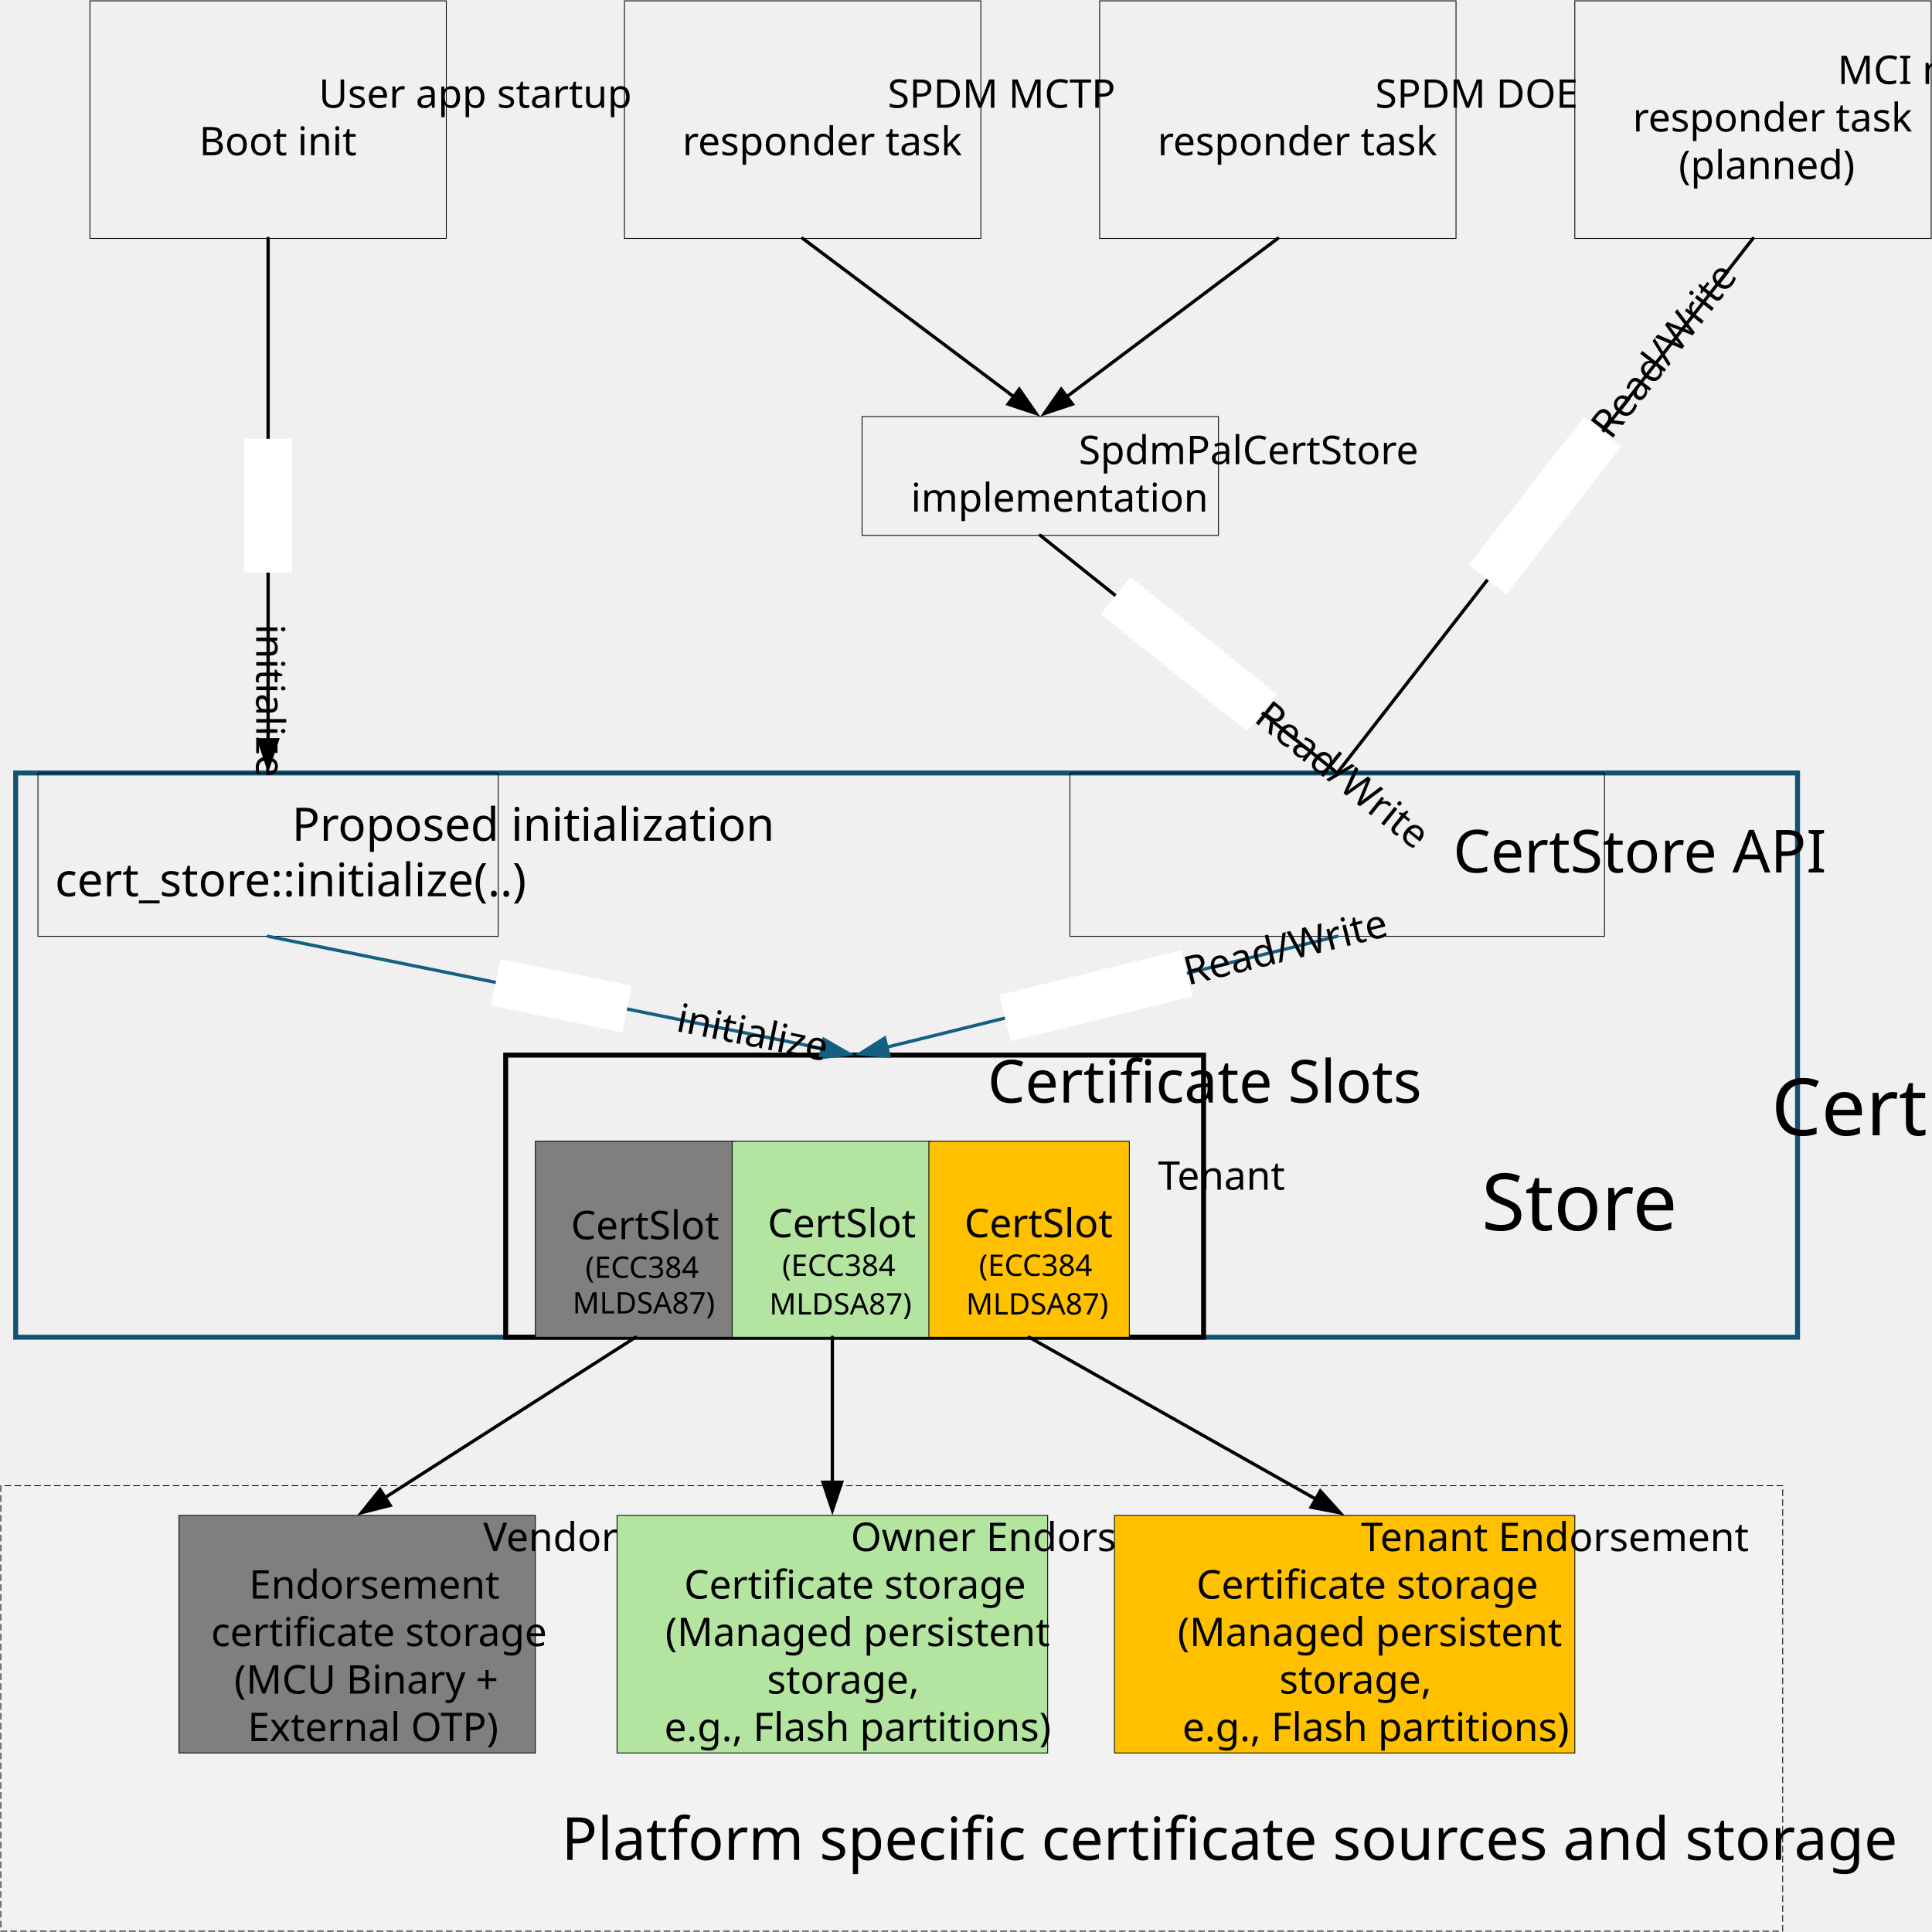
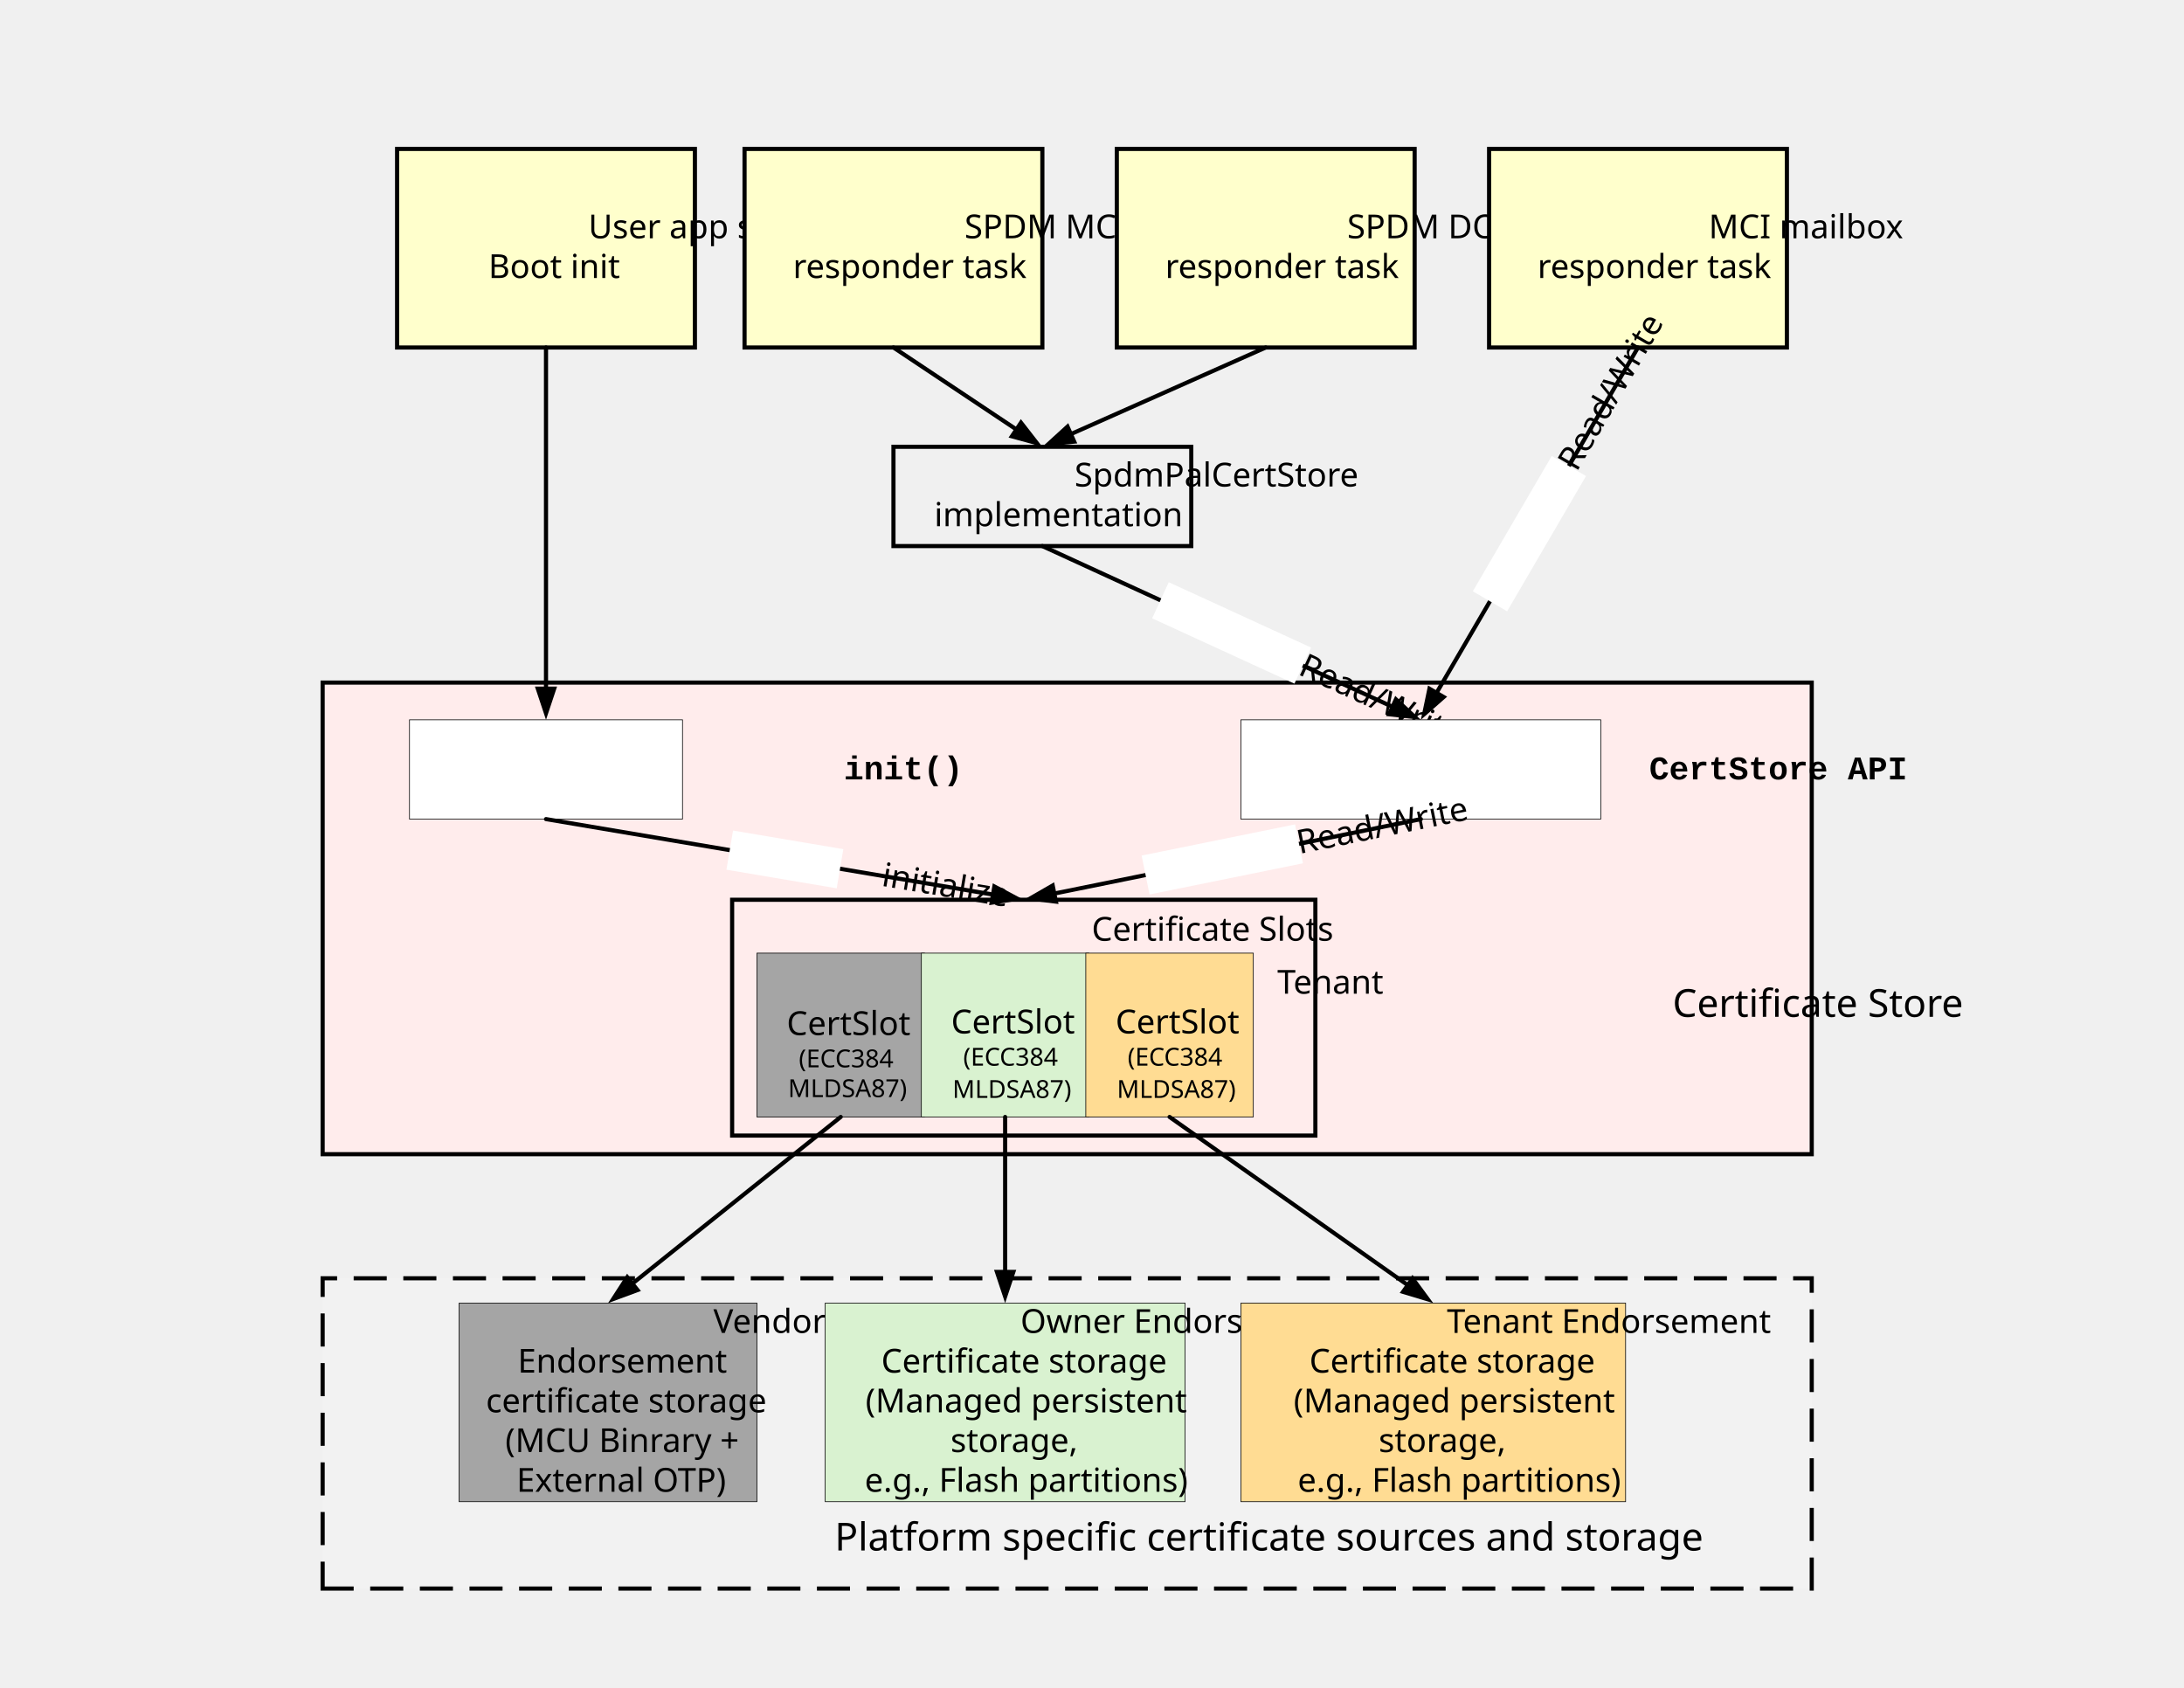
- <svg xmlns="http://www.w3.org/2000/svg" xmlns:ns1="http://schemas.microsoft.com/visio/2003/SVGExtensions/" xmlns:xlink="http://www.w3.org/1999/xlink" width="8.132in" height="8.132in" viewBox="0 0 585.5 585.5" xml:space="preserve" color-interpolation-filters="sRGB" class="st23">
-   <ns1:documentProperties ns1:langID="1033" ns1:viewMarkup="false" />
+ <svg xmlns="http://www.w3.org/2000/svg" xmlns:ns1="http://schemas.microsoft.com/visio/2003/SVGExtensions/" xmlns:xlink="http://www.w3.org/1999/xlink" width="11in" height="8.5in" viewBox="0 0 792 612" xml:space="preserve" color-interpolation-filters="sRGB" class="st20">
+   <ns1:documentProperties ns1:langID="1033" ns1:viewMarkup="false">
+     <ns1:userDefs>
+       <ns1:ud ns1:nameU="msvSubprocessMaster" ns1:prompt="" ns1:val="VT4(Rectangle)" />
+       <ns1:ud ns1:nameU="msvNoAutoConnect" ns1:val="VT0(1):26" />
+     </ns1:userDefs>
+   </ns1:documentProperties>
  <style type="text/css">
	
- 		.st1 {fill:#f2f2f2;stroke:#000000;stroke-dasharray:1.75,1.25;stroke-width:0.25}
- 		.st2 {fill:none;stroke:#000000;stroke-width:0.25}
+ 		.st1 {fill:#f2f2f2;stroke:#000000;stroke-dasharray:10.5,7.5;stroke-width:1.5}
+ 		.st2 {fill:#ffffcc;stroke:#000000;stroke-width:1.5}
		.st3 {fill:#000000;font-family:Calibri;font-size:1em}
		.st4 {font-size:1em}
- 		.st5 {fill:none;stroke:#115371;stroke-width:1.5}
+ 		.st5 {fill:#ffecec;stroke:#000000;stroke-width:1.5}
		.st6 {fill:none;stroke:#000000;stroke-width:1.5}
- 		.st7 {marker-end:url(#mrkr13-32);stroke:#000000;stroke-linecap:round;stroke-linejoin:round;stroke-width:1}
- 		.st8 {fill:#000000;fill-opacity:1;stroke:#000000;stroke-opacity:1;stroke-width:0.284}
- 		.st9 {stroke:#000000;stroke-linecap:round;stroke-linejoin:round;stroke-width:1}
+ 		.st7 {marker-end:url(#mrkr13-32);stroke:#000000;stroke-linecap:round;stroke-linejoin:round;stroke-width:1.5}
+ 		.st8 {fill:#000000;fill-opacity:1;stroke:#000000;stroke-opacity:1;stroke-width:0.373}
+ 		.st9 {marker-start:url(#mrkr13-43);stroke:#000000;stroke-linecap:round;stroke-linejoin:round;stroke-width:1.5}
		.st10 {fill:#ffffff;stroke:none;stroke-linecap:butt;stroke-width:7.2}
		.st11 {fill:#ffffff;stroke:none;stroke-linecap:butt}
- 		.st12 {fill:#000000;font-family:Calibri;font-size:1.167em}
- 		.st13 {fill:#000000;font-family:Calibri;font-size:1.5em}
- 		.st14 {fill:#7f7f7f;stroke:#000000;stroke-width:0.25}
+ 		.st12 {fill:#ffffff;stroke:#000000;stroke-width:0.25}
+ 		.st13 {fill:#000000;font-family:Courier New;font-size:1em;font-weight:bold}
+ 		.st14 {fill:#a5a5a5;stroke:#000000;stroke-width:0.25}
		.st15 {font-size:0.75em}
- 		.st16 {fill:#b3e5a1;stroke:#000000;stroke-width:0.25}
- 		.st17 {fill:#ffc000;stroke:#000000;stroke-width:0.25}
+ 		.st16 {fill:#d9f2d0;stroke:#000000;stroke-width:0.25}
+ 		.st17 {fill:#ffdc93;stroke:#000000;stroke-width:0.25}
		.st18 {fill:none;stroke:none;stroke-width:0.25}
- 		.st19 {marker-end:url(#mrkr13-109);stroke:#156082;stroke-linecap:round;stroke-linejoin:round;stroke-width:1}
- 		.st20 {fill:#156082;fill-opacity:1;stroke:#156082;stroke-opacity:1;stroke-width:0.284}
- 		.st21 {marker-start:url(#mrkr13-117);stroke:#156082;stroke-linecap:round;stroke-linejoin:round;stroke-width:1}
- 		.st22 {fill:#000000;font-family:Calibri;font-size:2em}
- 		.st23 {fill:none;fill-rule:evenodd;font-size:12px;overflow:visible;stroke-linecap:square;stroke-miterlimit:3}
+ 		.st19 {fill:#000000;font-family:Calibri;font-size:1.167em}
+ 		.st20 {fill:none;fill-rule:evenodd;font-size:12px;overflow:visible;stroke-linecap:square;stroke-miterlimit:3}
	
	</style>
  <defs id="Markers">
    <g id="lend13">
      <path d="M 3 1 L 0 0 L 3 -1 L 3 1 " style="stroke:none" />
    </g>
-     <marker id="mrkr13-32" class="st8" ns1:arrowType="13" ns1:arrowSize="2" ns1:setback="10.56" refX="-10.56" orient="auto" markerUnits="strokeWidth" overflow="visible">
-       <use xlink:href="#lend13" transform="scale(-3.52,-3.52) " />
+     <marker id="mrkr13-32" class="st8" ns1:arrowType="13" ns1:arrowSize="2" ns1:setback="8.04" refX="-8.04" orient="auto" markerUnits="strokeWidth" overflow="visible">
+       <use xlink:href="#lend13" transform="scale(-2.68,-2.68) " />
    </marker>
-     <marker id="mrkr13-109" class="st20" ns1:arrowType="13" ns1:arrowSize="2" ns1:setback="10.56" refX="-10.56" orient="auto" markerUnits="strokeWidth" overflow="visible">
-       <use xlink:href="#lend13" transform="scale(-3.52,-3.52) " />
-     </marker>
-     <marker id="mrkr13-117" class="st20" ns1:arrowType="13" ns1:arrowSize="2" ns1:setback="10.2" refX="10.2" orient="auto" markerUnits="strokeWidth" overflow="visible">
-       <use xlink:href="#lend13" transform="scale(3.52) " />
+     <marker id="mrkr13-43" class="st8" ns1:arrowType="13" ns1:arrowSize="2" ns1:setback="7.8" refX="7.8" orient="auto" markerUnits="strokeWidth" overflow="visible">
+       <use xlink:href="#lend13" transform="scale(2.68) " />
    </marker>
  </defs>
  <g ns1:mID="0" ns1:index="1" ns1:groupContext="foregroundPage">
+     <ns1:userDefs>
+       <ns1:ud ns1:nameU="msvThemeOrder" ns1:val="VT0(0):26" />
+     </ns1:userDefs>
    <ns1:pageProperties ns1:drawingScale="1" ns1:pageScale="1" ns1:drawingUnits="0" ns1:shadowOffsetX="9" ns1:shadowOffsetY="-9" />
-     <g id="shape1001-1" ns1:mID="1001" ns1:groupContext="shape" transform="translate(0.25,-0.25)">
-       <ns1:userDefs>
-         <ns1:ud ns1:nameU="visVersion" ns1:val="VT0(15):26" />
-       </ns1:userDefs>
-       <path d="M0 585.5 L540 585.5 L540 450.5 L0 450.5 L0 585.5 Z" class="st1" />
-     </g>
-     <g id="shape18-3" ns1:mID="18" ns1:groupContext="shape" transform="translate(27.25,-513.25)">
-       <ns1:userDefs>
-         <ns1:ud ns1:nameU="visVersion" ns1:val="VT0(15):26" />
-       </ns1:userDefs>
-       <ns1:textBlock ns1:margins="rect(4,4,4,4)" />
-       <ns1:textRect cx="54" cy="549.5" width="108" height="72" />
-       <rect x="0" y="513.5" width="108" height="72" class="st2" />
-       <text x="13.2" y="545.9" class="st3" ns1:langID="1033">
+     <ns1:layer ns1:name="Connector" ns1:index="0" />
+     <g id="shape1001-1" ns1:mID="1001" ns1:groupContext="shape" transform="translate(117,-36)">
+       <ns1:userDefs>
+         <ns1:ud ns1:nameU="visVersion" ns1:val="VT0(15):26" />
+       </ns1:userDefs>
+       <path d="M0 612 L540 612 L540 499.5 L0 499.5 L0 612 Z" class="st1" />
+     </g>
+     <g id="shape18-3" ns1:mID="18" ns1:groupContext="shape" transform="translate(144,-486)">
+       <ns1:userDefs>
+         <ns1:ud ns1:nameU="visVersion" ns1:val="VT0(15):26" />
+       </ns1:userDefs>
+       <ns1:textBlock ns1:margins="rect(4,4,4,4)" />
+       <ns1:textRect cx="54" cy="576" width="108" height="72" />
+       <rect x="0" y="540" width="108" height="72" class="st2" />
+       <text x="13.2" y="572.4" class="st3" ns1:langID="1033">
        <ns1:paragraph ns1:horizAlign="1" />
        <ns1:tabList />User app startup<ns1:newlineChar />
        <tspan x="33.13" dy="1.2em" class="st4">Boot init</tspan>
      </text>
    </g>
-     <g id="shape19-7" ns1:mID="19" ns1:groupContext="shape" transform="translate(189.25,-513.25)">
-       <ns1:userDefs>
-         <ns1:ud ns1:nameU="visVersion" ns1:val="VT0(15):26" />
-       </ns1:userDefs>
-       <ns1:textBlock ns1:margins="rect(4,4,4,4)" />
-       <ns1:textRect cx="54" cy="549.5" width="108" height="72" />
-       <rect x="0" y="513.5" width="108" height="72" class="st2" />
-       <text x="23.61" y="545.9" class="st3" ns1:langID="1033">
+     <g id="shape19-7" ns1:mID="19" ns1:groupContext="shape" transform="translate(270,-486)">
+       <ns1:userDefs>
+         <ns1:ud ns1:nameU="visVersion" ns1:val="VT0(15):26" />
+       </ns1:userDefs>
+       <ns1:textBlock ns1:margins="rect(4,4,4,4)" />
+       <ns1:textRect cx="54" cy="576" width="108" height="72" />
+       <rect x="0" y="540" width="108" height="72" class="st2" />
+       <text x="23.61" y="572.4" class="st3" ns1:langID="1033">
        <ns1:paragraph ns1:horizAlign="1" />
        <ns1:tabList />SPDM MCTP <tspan x="17.56" dy="1.2em" class="st4">responder task</tspan>
      </text>
    </g>
-     <g id="shape20-11" ns1:mID="20" ns1:groupContext="shape" transform="translate(333.25,-513.25)">
-       <ns1:userDefs>
-         <ns1:ud ns1:nameU="visVersion" ns1:val="VT0(15):26" />
-       </ns1:userDefs>
-       <ns1:textBlock ns1:margins="rect(4,4,4,4)" />
-       <ns1:textRect cx="54" cy="549.5" width="108" height="72" />
-       <rect x="0" y="513.5" width="108" height="72" class="st2" />
-       <text x="27.37" y="545.9" class="st3" ns1:langID="1033">
+     <g id="shape20-11" ns1:mID="20" ns1:groupContext="shape" transform="translate(405,-486)">
+       <ns1:userDefs>
+         <ns1:ud ns1:nameU="visVersion" ns1:val="VT0(15):26" />
+       </ns1:userDefs>
+       <ns1:textBlock ns1:margins="rect(4,4,4,4)" />
+       <ns1:textRect cx="54" cy="576" width="108" height="72" />
+       <rect x="0" y="540" width="108" height="72" class="st2" />
+       <text x="27.37" y="572.4" class="st3" ns1:langID="1033">
        <ns1:paragraph ns1:horizAlign="1" />
        <ns1:tabList />SPDM DOE <tspan x="17.56" dy="1.2em" class="st4">responder task</tspan>
      </text>
    </g>
-     <g id="shape21-15" ns1:mID="21" ns1:groupContext="shape" transform="translate(477.25,-513.25)">
-       <ns1:userDefs>
-         <ns1:ud ns1:nameU="visVersion" ns1:val="VT0(15):26" />
-       </ns1:userDefs>
-       <ns1:textBlock ns1:margins="rect(4,4,4,4)" />
-       <ns1:textRect cx="54" cy="549.5" width="108" height="72" />
-       <rect x="0" y="513.5" width="108" height="72" class="st2" />
-       <text x="23.47" y="538.7" class="st3" ns1:langID="1033">
+     <g id="shape21-15" ns1:mID="21" ns1:groupContext="shape" transform="translate(540,-486)">
+       <ns1:userDefs>
+         <ns1:ud ns1:nameU="visVersion" ns1:val="VT0(15):26" />
+       </ns1:userDefs>
+       <ns1:textBlock ns1:margins="rect(4,4,4,4)" />
+       <ns1:textRect cx="54" cy="576" width="108" height="72" />
+       <rect x="0" y="540" width="108" height="72" class="st2" />
+       <text x="23.47" y="572.4" class="st3" ns1:langID="1033">
        <ns1:paragraph ns1:horizAlign="1" />
        <ns1:tabList />MCI mailbox <tspan x="17.56" dy="1.2em" class="st4">responder task</tspan>
-         <tspan x="31.48" dy="1.2em" class="st4">(planned)</tspan>
-       </text>
-     </g>
-     <g id="shape22-19" ns1:mID="22" ns1:groupContext="shape" transform="translate(4.75,-180.25)">
-       <ns1:userDefs>
-         <ns1:ud ns1:nameU="visVersion" ns1:val="VT0(15):26" />
-       </ns1:userDefs>
-       <rect x="0" y="414.5" width="540" height="171" class="st5" />
-     </g>
-     <g id="shape63-21" ns1:mID="63" ns1:groupContext="shape" transform="translate(153.25,-180.25)">
-       <ns1:userDefs>
-         <ns1:ud ns1:nameU="visVersion" ns1:val="VT0(15):26" />
-       </ns1:userDefs>
-       <rect x="0" y="500" width="211.5" height="85.5" class="st6" />
-     </g>
-     <g id="shape23-23" ns1:mID="23" ns1:groupContext="shape" transform="translate(261.25,-423.25)">
-       <ns1:userDefs>
-         <ns1:ud ns1:nameU="visVersion" ns1:val="VT0(15):26" />
-       </ns1:userDefs>
-       <ns1:textBlock ns1:margins="rect(4,4,4,4)" />
-       <ns1:textRect cx="54" cy="567.5" width="108" height="36" />
-       <rect x="0" y="549.5" width="108" height="36" class="st2" />
-       <text x="9.5" y="563.9" class="st3" ns1:langID="1033">
+       </text>
+     </g>
+     <g id="shape22-19" ns1:mID="22" ns1:groupContext="shape" transform="translate(117,-193.5)">
+       <ns1:userDefs>
+         <ns1:ud ns1:nameU="visVersion" ns1:val="VT0(15):26" />
+       </ns1:userDefs>
+       <rect x="0" y="441" width="540" height="171" class="st5" />
+     </g>
+     <g id="shape63-21" ns1:mID="63" ns1:groupContext="shape" transform="translate(265.5,-200.25)">
+       <ns1:userDefs>
+         <ns1:ud ns1:nameU="visVersion" ns1:val="VT0(15):26" />
+       </ns1:userDefs>
+       <rect x="0" y="526.5" width="211.5" height="85.5" class="st6" />
+     </g>
+     <g id="shape23-23" ns1:mID="23" ns1:groupContext="shape" transform="translate(324,-414)">
+       <ns1:userDefs>
+         <ns1:ud ns1:nameU="visVersion" ns1:val="VT0(15):26" />
+       </ns1:userDefs>
+       <ns1:textBlock ns1:margins="rect(4,4,4,4)" />
+       <ns1:textRect cx="54" cy="594" width="108" height="36" />
+       <rect x="0" y="576" width="108" height="36" class="st6" />
+       <text x="9.5" y="590.4" class="st3" ns1:langID="1033">
        <ns1:paragraph ns1:horizAlign="1" />
        <ns1:tabList />SpdmPalCertStore <tspan x="14.8" dy="1.2em" class="st4">implementation</tspan>
      </text>
    </g>
-     <g id="shape25-27" ns1:mID="25" ns1:groupContext="shape" transform="translate(594.55,-396.15) rotate(36.8699)">
-       <path d="M0 585.5 L79.44 585.5" class="st7" />
-     </g>
-     <g id="shape26-33" ns1:mID="26" ns1:groupContext="shape" transform="translate(738.55,540.65) rotate(143.13)">
-       <path d="M0 585.5 L79.44 585.5" class="st7" />
-     </g>
-     <g id="shape27-38" ns1:mID="27" ns1:groupContext="shape" transform="translate(-56.9157,-125.212) rotate(-52.125)">
-       <ns1:textBlock ns1:margins="rect(4,4,4,4)" />
-       <ns1:textRect cx="102.616" cy="585.5" width="205.24" height="0" />
-       <path d="M0 585.5 L205.23 585.5" class="st9" />
-       <rect ns1:rectContext="textBkgnd" x="74.227" y="578.3" width="56.778" height="14.4" class="st10" />
-       <text x="74.23" y="589.1" class="st3" ns1:langID="1033">
+     <g id="shape25-27" ns1:mID="25" ns1:groupContext="shape" transform="translate(663.477,-383.215) rotate(33.6901)">
+       <path d="M0 612 L52.84 612" class="st7" />
+     </g>
+     <g id="shape26-33" ns1:mID="26" ns1:groupContext="shape" transform="translate(707.557,685.253) rotate(156.038)">
+       <path d="M0 612 L76.58 612" class="st7" />
+     </g>
+     <g id="shape27-38" ns1:mID="27" ns1:groupContext="shape" transform="translate(-13.3827,-47.3691) rotate(-59.7436)">
+       <ns1:textBlock ns1:margins="rect(4,4,4,4)" />
+       <ns1:textRect cx="78.145" cy="612" width="156.29" height="0" />
+       <path d="M11.7 612 L12.06 612 L156.29 612" class="st9" />
+       <rect ns1:rectContext="textBkgnd" x="49.756" y="604.8" width="56.778" height="14.4" class="st10" />
+       <text x="49.76" y="615.6" class="st3" ns1:langID="1033">
        <ns1:paragraph ns1:horizAlign="1" />
        <ns1:tabList />Read/Write</text>
    </g>
-     <g id="shape28-43" ns1:mID="28" ns1:groupContext="shape" transform="translate(681.009,-294.949) rotate(38.6598)">
-       <ns1:textBlock ns1:margins="rect(4,4,4,4)" />
-       <ns1:textRect cx="57.628" cy="585.5" width="115.26" height="0" />
-       <path d="M0 585.5 L115.26 585.5" class="st9" />
-       <rect ns1:rectContext="textBkgnd" x="29.239" y="578.3" width="56.778" height="14.4" class="st11" />
-       <text x="29.24" y="589.1" class="st3" ns1:langID="1033">
+     <g id="shape28-46" ns1:mID="28" ns1:groupContext="shape" transform="translate(633.307,-358.204) rotate(24.6559)">
+       <ns1:textBlock ns1:margins="rect(4,4,4,4)" />
+       <ns1:textRect cx="75.509" cy="612" width="151.02" height="0" />
+       <path d="M0 612 L138.96 612" class="st7" />
+       <rect ns1:rectContext="textBkgnd" x="47.12" y="604.8" width="56.778" height="14.4" class="st11" />
+       <text x="47.12" y="615.6" class="st3" ns1:langID="1033">
        <ns1:paragraph ns1:horizAlign="1" />
        <ns1:tabList />Read/Write</text>
    </g>
-     <g id="shape29-48" ns1:mID="29" ns1:groupContext="shape" transform="translate(666.75,72.25) rotate(90)">
-       <ns1:textBlock ns1:margins="rect(4,4,4,4)" />
-       <ns1:textRect cx="81" cy="585.5" width="162" height="0" />
-       <path d="M0 585.5 L151.44 585.5" class="st7" />
-       <rect ns1:rectContext="textBkgnd" x="60.723" y="578.3" width="40.554" height="14.4" class="st11" />
-       <text x="60.72" y="589.1" class="st3" ns1:langID="1033">
-         <ns1:paragraph ns1:horizAlign="1" />
-         <ns1:tabList />initialize</text>
-     </g>
-     <g id="shape30-55" ns1:mID="30" ns1:groupContext="shape" transform="translate(11.5,-301.75)">
-       <ns1:userDefs>
-         <ns1:ud ns1:nameU="visVersion" ns1:val="VT0(15):26" />
-       </ns1:userDefs>
-       <ns1:textBlock ns1:margins="rect(4,4,4,4)" />
-       <ns1:textRect cx="69.75" cy="560.75" width="139.51" height="49.5" />
-       <rect x="0" y="536" width="139.5" height="49.5" class="st2" />
-       <text x="11.44" y="556.55" class="st12" ns1:langID="1033">
-         <ns1:paragraph ns1:horizAlign="1" />
-         <ns1:tabList />Proposed initialization<ns1:newlineChar />
-         <tspan x="5.16" dy="1.2em" class="st4">cert_store::initialize(..)</tspan>
-       </text>
-     </g>
-     <g id="shape31-59" ns1:mID="31" ns1:groupContext="shape" transform="translate(324.25,-301.75)">
-       <ns1:userDefs>
-         <ns1:ud ns1:nameU="visVersion" ns1:val="VT0(15):26" />
-       </ns1:userDefs>
-       <ns1:textBlock ns1:margins="rect(4,4,4,4)" />
-       <ns1:textRect cx="81" cy="560.75" width="162" height="49.5" />
-       <rect x="0" y="536" width="162" height="49.5" class="st2" />
-       <text x="31.9" y="566.15" class="st13" ns1:langID="1033">
+     <g id="shape29-53" ns1:mID="29" ns1:groupContext="shape" transform="translate(810,126) rotate(90)">
+       <path d="M0 612 L122.94 612" class="st7" />
+     </g>
+     <g id="shape30-58" ns1:mID="30" ns1:groupContext="shape" transform="translate(148.5,-315)">
+       <ns1:userDefs>
+         <ns1:ud ns1:nameU="visVersion" ns1:val="VT0(15):26" />
+       </ns1:userDefs>
+       <ns1:textBlock ns1:margins="rect(4,4,4,4)" />
+       <ns1:textRect cx="49.5" cy="594" width="99" height="36" />
+       <rect x="0" y="576" width="99" height="36" class="st12" />
+       <text x="27.9" y="597.6" class="st13" ns1:langID="1033">
+         <ns1:paragraph ns1:horizAlign="1" />
+         <ns1:tabList />init()</text>
+     </g>
+     <g id="shape31-61" ns1:mID="31" ns1:groupContext="shape" transform="translate(450,-315)">
+       <ns1:userDefs>
+         <ns1:ud ns1:nameU="visVersion" ns1:val="VT0(15):26" />
+       </ns1:userDefs>
+       <ns1:textBlock ns1:margins="rect(4,4,4,4)" />
+       <ns1:textRect cx="65.25" cy="594" width="130.51" height="36" />
+       <rect x="0" y="576" width="130.5" height="36" class="st12" />
+       <text x="18.44" y="597.6" class="st13" ns1:langID="1033">
        <ns1:paragraph ns1:horizAlign="1" />
        <ns1:tabList />CertStore API</text>
    </g>
-     <g id="shape32-62" ns1:mID="32" ns1:groupContext="shape" transform="translate(54.25,-54.25)">
-       <ns1:userDefs>
-         <ns1:ud ns1:nameU="visVersion" ns1:val="VT0(15):26" />
-       </ns1:userDefs>
-       <ns1:textBlock ns1:margins="rect(4,4,4,4)" />
-       <ns1:textRect cx="54" cy="549.5" width="108" height="72" />
-       <rect x="0" y="513.5" width="108" height="72" class="st14" />
-       <text x="36.05" y="524.3" class="st3" ns1:langID="1033">
+     <g id="shape32-64" ns1:mID="32" ns1:groupContext="shape" transform="translate(166.5,-67.5)">
+       <ns1:userDefs>
+         <ns1:ud ns1:nameU="visVersion" ns1:val="VT0(15):26" />
+       </ns1:userDefs>
+       <ns1:textBlock ns1:margins="rect(4,4,4,4)" />
+       <ns1:textRect cx="54" cy="576" width="108" height="72" />
+       <rect x="0" y="540" width="108" height="72" class="st14" />
+       <text x="36.05" y="550.8" class="st3" ns1:langID="1033">
        <ns1:paragraph ns1:horizAlign="1" />
        <ns1:tabList />Vendor <tspan x="21.24" dy="1.2em" class="st4">Endorsement </tspan>
        <tspan x="9.73" dy="1.2em" class="st4">certificate storage<ns1:newlineChar />
        </tspan>
-         <tspan x="16.73" dy="1.2em" class="st4">(MCU Binary + </tspan>
+         <tspan x="16.73" dy="1.2em" class="st4">(MCU Binrary + </tspan>
        <tspan x="20.81" dy="1.2em" class="st4">External OTP)</tspan>
      </text>
    </g>
-     <g id="shape33-69" ns1:mID="33" ns1:groupContext="shape" transform="translate(162.25,-180.25)">
-       <ns1:userDefs>
-         <ns1:ud ns1:nameU="visVersion" ns1:val="VT0(15):26" />
-       </ns1:userDefs>
-       <ns1:textBlock ns1:margins="rect(4,4,4,4)" />
-       <ns1:textRect cx="30.375" cy="555.8" width="60.75" height="59.4" />
-       <rect x="0" y="526.1" width="60.75" height="59.4" class="st14" />
-       <text x="12.42" y="541.4" class="st3" ns1:langID="1033">
+     <g id="shape33-71" ns1:mID="33" ns1:groupContext="shape" transform="translate(274.5,-207)">
+       <ns1:userDefs>
+         <ns1:ud ns1:nameU="visVersion" ns1:val="VT0(15):26" />
+       </ns1:userDefs>
+       <ns1:textBlock ns1:margins="rect(4,4,4,4)" />
+       <ns1:textRect cx="30.375" cy="582.3" width="60.75" height="59.4" />
+       <rect x="0" y="552.6" width="60.75" height="59.4" class="st14" />
+       <text x="12.42" y="567.9" class="st3" ns1:langID="1033">
        <ns1:paragraph ns1:horizAlign="1" />
        <ns1:tabList />Vendor <ns1:newlineChar />
        <ns1:paragraph ns1:horizAlign="1" />
        <tspan x="10.78" dy="1.2em" class="st4">CertSlot<ns1:newlineChar />
        </tspan>
        <tspan x="15.17" dy="1.3em" class="st15">(ECC384<ns1:newlineChar />
        </tspan>
        <tspan x="11.27" dy="1.2em" class="st15">MLDSA87)</tspan>
      </text>
    </g>
-     <g id="shape34-75" ns1:mID="34" ns1:groupContext="shape" transform="translate(221.875,-180.25)">
-       <ns1:userDefs>
-         <ns1:ud ns1:nameU="visVersion" ns1:val="VT0(15):26" />
-       </ns1:userDefs>
-       <ns1:textBlock ns1:margins="rect(4,4,4,4)" />
-       <ns1:textRect cx="30.375" cy="555.8" width="60.75" height="59.4" />
-       <rect x="0" y="526.1" width="60.75" height="59.4" class="st16" />
-       <text x="13.88" y="540.8" class="st3" ns1:langID="1033">
+     <g id="shape34-77" ns1:mID="34" ns1:groupContext="shape" transform="translate(334.125,-207)">
+       <ns1:userDefs>
+         <ns1:ud ns1:nameU="visVersion" ns1:val="VT0(15):26" />
+       </ns1:userDefs>
+       <ns1:textBlock ns1:margins="rect(4,4,4,4)" />
+       <ns1:textRect cx="30.375" cy="582.3" width="60.75" height="59.4" />
+       <rect x="0" y="552.6" width="60.75" height="59.4" class="st16" />
+       <text x="13.88" y="567.3" class="st3" ns1:langID="1033">
        <ns1:paragraph ns1:horizAlign="1" />
        <ns1:tabList />Owner <tspan x="10.78" dy="1.2em" class="st4">CertSlot<ns1:newlineChar />
        </tspan>
        <tspan x="15.17" dy="1.3em" class="st15">(ECC384<ns1:newlineChar />
          <ns1:paragraph ns1:horizAlign="1" />
        </tspan>
        <tspan x="11.27" dy="1.3em" class="st15">MLDSA87)</tspan>
      </text>
    </g>
-     <g id="shape35-81" ns1:mID="35" ns1:groupContext="shape" transform="translate(281.5,-180.25)">
-       <ns1:userDefs>
-         <ns1:ud ns1:nameU="visVersion" ns1:val="VT0(15):26" />
-       </ns1:userDefs>
-       <ns1:textBlock ns1:margins="rect(4,4,4,4)" />
-       <ns1:textRect cx="30.375" cy="555.8" width="60.75" height="59.4" />
-       <rect x="0" y="526.1" width="60.75" height="59.4" class="st17" />
-       <text x="13.28" y="540.8" class="st3" ns1:langID="1033">
+     <g id="shape35-83" ns1:mID="35" ns1:groupContext="shape" transform="translate(393.75,-207)">
+       <ns1:userDefs>
+         <ns1:ud ns1:nameU="visVersion" ns1:val="VT0(15):26" />
+       </ns1:userDefs>
+       <ns1:textBlock ns1:margins="rect(4,4,4,4)" />
+       <ns1:textRect cx="30.375" cy="582.3" width="60.75" height="59.4" />
+       <rect x="0" y="552.6" width="60.75" height="59.4" class="st17" />
+       <text x="13.28" y="567.3" class="st3" ns1:langID="1033">
        <ns1:paragraph ns1:horizAlign="1" />
        <ns1:tabList />Tenant <tspan x="10.78" dy="1.2em" class="st4">CertSlot<ns1:newlineChar />
        </tspan>
        <tspan x="15.17" dy="1.3em" class="st15">(ECC384<ns1:newlineChar />
        </tspan>
        <tspan x="11.27" dy="1.3em" class="st15">MLDSA87)</tspan>
      </text>
    </g>
-     <g id="shape60-87" ns1:mID="60" ns1:groupContext="shape" transform="translate(187,-54.25)">
-       <ns1:userDefs>
-         <ns1:ud ns1:nameU="visVersion" ns1:val="VT0(15):26" />
-       </ns1:userDefs>
-       <ns1:textBlock ns1:margins="rect(4,4,4,4)" />
-       <ns1:textRect cx="65.25" cy="549.5" width="130.51" height="72" />
-       <rect x="0" y="513.5" width="130.5" height="72" class="st16" />
-       <text x="14.64" y="524.3" class="st3" ns1:langID="1033">
+     <g id="shape60-89" ns1:mID="60" ns1:groupContext="shape" transform="translate(299.25,-67.5)">
+       <ns1:userDefs>
+         <ns1:ud ns1:nameU="visVersion" ns1:val="VT0(15):26" />
+       </ns1:userDefs>
+       <ns1:textBlock ns1:margins="rect(4,4,4,4)" />
+       <ns1:textRect cx="65.25" cy="576" width="130.51" height="72" />
+       <rect x="0" y="540" width="130.5" height="72" class="st16" />
+       <text x="14.64" y="550.8" class="st3" ns1:langID="1033">
        <ns1:paragraph ns1:horizAlign="1" />
        <ns1:tabList />Owner Endorsement <tspan x="20.32" dy="1.2em" class="st4">Certificate storage<ns1:newlineChar />
        </tspan>
        <tspan x="14.62" dy="1.2em" class="st4">(Managed persistent </tspan>
        <tspan x="45.46" dy="1.2em" class="st4">storage, <ns1:newlineChar />
        </tspan>
        <tspan x="14.32" dy="1.2em" class="st4">e.g., Flash partitions)</tspan>
      </text>
    </g>
-     <g id="shape61-94" ns1:mID="61" ns1:groupContext="shape" transform="translate(337.75,-54.25)">
-       <ns1:userDefs>
-         <ns1:ud ns1:nameU="visVersion" ns1:val="VT0(15):26" />
-       </ns1:userDefs>
-       <ns1:textBlock ns1:margins="rect(4,4,4,4)" />
-       <ns1:textRect cx="69.75" cy="549.5" width="139.51" height="72" />
-       <rect x="0" y="513.5" width="139.5" height="72" class="st17" />
-       <text x="18.53" y="524.3" class="st3" ns1:langID="1033">
+     <g id="shape61-96" ns1:mID="61" ns1:groupContext="shape" transform="translate(450,-67.5)">
+       <ns1:userDefs>
+         <ns1:ud ns1:nameU="visVersion" ns1:val="VT0(15):26" />
+       </ns1:userDefs>
+       <ns1:textBlock ns1:margins="rect(4,4,4,4)" />
+       <ns1:textRect cx="69.75" cy="576" width="139.51" height="72" />
+       <rect x="0" y="540" width="139.5" height="72" class="st17" />
+       <text x="18.53" y="550.8" class="st3" ns1:langID="1033">
        <ns1:paragraph ns1:horizAlign="1" />
        <ns1:tabList />Tenant Endorsement <tspan x="24.82" dy="1.2em" class="st4">Certificate storage<ns1:newlineChar />
        </tspan>
        <tspan x="19.12" dy="1.2em" class="st4">(Managed persistent </tspan>
        <tspan x="49.96" dy="1.2em" class="st4">storage,<ns1:newlineChar />
        </tspan>
        <tspan x="17.46" dy="1.2em" class="st4"> </tspan>e.g., Flash partitions)</text>
    </g>
-     <g id="shape64-101" ns1:mID="64" ns1:groupContext="shape" transform="translate(202.75,-252.25)">
-       <ns1:textBlock ns1:margins="rect(4,4,4,4)" />
-       <ns1:textRect cx="69.75" cy="581" width="139.51" height="9" />
-       <rect x="0" y="576.5" width="139.5" height="9" class="st18" />
-       <text x="12.32" y="586.4" class="st13" ns1:langID="1033">
+     <g id="shape64-103" ns1:mID="64" ns1:groupContext="shape" transform="translate(308.25,-270)">
+       <ns1:textBlock ns1:margins="rect(4,4,4,4)" />
+       <ns1:textRect cx="69.75" cy="607.5" width="139.51" height="9" />
+       <rect x="0" y="603" width="139.5" height="9" class="st18" />
+       <text x="31.46" y="611.1" class="st3" ns1:langID="1033">
        <ns1:paragraph ns1:horizAlign="1" />
        <ns1:tabList />Certificate Slots</text>
    </g>
-     <g id="shape71-104" ns1:mID="71" ns1:groupContext="shape" transform="translate(197.473,-290.099) rotate(11.4493)">
-       <ns1:textBlock ns1:margins="rect(4,4,4,4)" />
-       <ns1:textRect cx="90.68" cy="585.5" width="181.36" height="0" />
-       <path d="M0 585.5 L170.8 585.5" class="st19" />
-       <rect ns1:rectContext="textBkgnd" x="70.403" y="578.3" width="40.554" height="14.4" class="st10" />
-       <text x="70.4" y="589.1" class="st3" ns1:langID="1033">
+     <g id="shape71-106" ns1:mID="71" ns1:groupContext="shape" transform="translate(299.883,-306.46) rotate(9.58295)">
+       <ns1:textBlock ns1:margins="rect(4,4,4,4)" />
+       <ns1:textRect cx="87.851" cy="612" width="175.71" height="0" />
+       <path d="M0 612 L163.64 612" class="st7" />
+       <rect ns1:rectContext="textBkgnd" x="67.574" y="604.8" width="40.554" height="14.4" class="st10" />
+       <text x="67.57" y="615.6" class="st3" ns1:langID="1033">
        <ns1:paragraph ns1:horizAlign="1" />
        <ns1:tabList />initialize</text>
    </g>
-     <g id="shape73-112" ns1:mID="73" ns1:groupContext="shape" transform="translate(119.054,-248.779) rotate(-13.8287)">
-       <ns1:textBlock ns1:margins="rect(4,4,4,4)" />
-       <ns1:textRect cx="75.308" cy="585.5" width="150.62" height="0" />
-       <path d="M10.2 585.5 L10.56 585.5 L150.62 585.5" class="st21" />
-       <rect ns1:rectContext="textBkgnd" x="46.919" y="578.3" width="56.778" height="14.4" class="st10" />
-       <text x="46.92" y="589.1" class="st3" ns1:langID="1033">
+     <g id="shape73-113" ns1:mID="73" ns1:groupContext="shape" transform="translate(249.425,-273.502) rotate(-11.482)">
+       <ns1:textBlock ns1:margins="rect(4,4,4,4)" />
+       <ns1:textRect cx="73.47" cy="612" width="146.95" height="0" />
+       <path d="M11.7 612 L12.06 612 L146.94 612" class="st9" />
+       <rect ns1:rectContext="textBkgnd" x="45.081" y="604.8" width="56.778" height="14.4" class="st11" />
+       <text x="45.08" y="615.6" class="st3" ns1:langID="1033">
        <ns1:paragraph ns1:horizAlign="1" />
        <ns1:tabList />Read/Write</text>
    </g>
-     <g id="shape74-120" ns1:mID="74" ns1:groupContext="shape" transform="translate(508.241,898.4) rotate(147.381)">
-       <path d="M0 585.5 L89.62 585.5" class="st7" />
-     </g>
-     <g id="shape75-125" ns1:mID="75" ns1:groupContext="shape" transform="translate(837.75,405.25) rotate(90)">
-       <path d="M0 585.5 L43.44 585.5" class="st7" />
-     </g>
-     <g id="shape76-130" ns1:mID="76" ns1:groupContext="shape" transform="translate(599.777,-104.576) rotate(29.4537)">
-       <path d="M0 585.5 L99.26 585.5" class="st7" />
-     </g>
-     <g id="shape1000-135" ns1:mID="1000" ns1:groupContext="shape" transform="translate(405.25,-184.75)">
-       <ns1:textBlock ns1:margins="rect(4,4,4,4)" />
-       <ns1:textRect cx="69.75" cy="536" width="139.51" height="99" />
-       <rect x="0" y="486.5" width="139.5" height="99" class="st18" />
-       <text x="19.2" y="528.8" class="st22" ns1:langID="1033">
-         <ns1:paragraph ns1:horizAlign="1" />
-         <ns1:tabList />Certificate <tspan x="43.73" dy="1.2em" class="st4">Store</tspan>
-       </text>
-     </g>
-     <g id="shape1002-139" ns1:mID="1002" ns1:groupContext="shape" transform="translate(81.25,-9.25)">
-       <ns1:textBlock ns1:margins="rect(4,4,4,4)" />
-       <ns1:textRect cx="180" cy="567.5" width="360" height="36" />
-       <rect x="0" y="549.5" width="360" height="36" class="st18" />
-       <text x="4.68" y="572.9" class="st13" ns1:langID="1033">
+     <g id="shape74-120" ns1:mID="74" ns1:groupContext="shape" transform="translate(687.188,882.892) rotate(141.34)">
+       <path d="M0 612 L95.99 612" class="st7" />
+     </g>
+     <g id="shape75-125" ns1:mID="75" ns1:groupContext="shape" transform="translate(976.5,405) rotate(90)">
+       <path d="M0 612 L55.44 612" class="st7" />
+     </g>
+     <g id="shape76-130" ns1:mID="76" ns1:groupContext="shape" transform="translate(777.055,-94.9844) rotate(35.2176)">
+       <path d="M0 612 L104.99 612" class="st7" />
+     </g>
+     <g id="shape1000-135" ns1:mID="1000" ns1:groupContext="shape" transform="translate(517.5,-198)">
+       <ns1:textBlock ns1:margins="rect(4,4,4,4)" />
+       <ns1:textRect cx="69.75" cy="562.5" width="139.51" height="99" />
+       <rect x="0" y="513" width="139.5" height="99" class="st18" />
+       <text x="23.5" y="566.7" class="st19" ns1:langID="1033">
+         <ns1:paragraph ns1:horizAlign="1" />
+         <ns1:tabList />Certificate Store</text>
+     </g>
+     <g id="shape1002-138" ns1:mID="1002" ns1:groupContext="shape" transform="translate(193.5,-36)">
+       <ns1:textBlock ns1:margins="rect(4,4,4,4)" />
+       <ns1:textRect cx="180" cy="594" width="360" height="36" />
+       <rect x="0" y="576" width="360" height="36" class="st18" />
+       <text x="43.64" y="598.2" class="st19" ns1:langID="1033">
        <ns1:paragraph ns1:horizAlign="1" />
        <ns1:tabList />Platform specific certificate sources and storage</text>
    </g>
  </g>
</svg>
